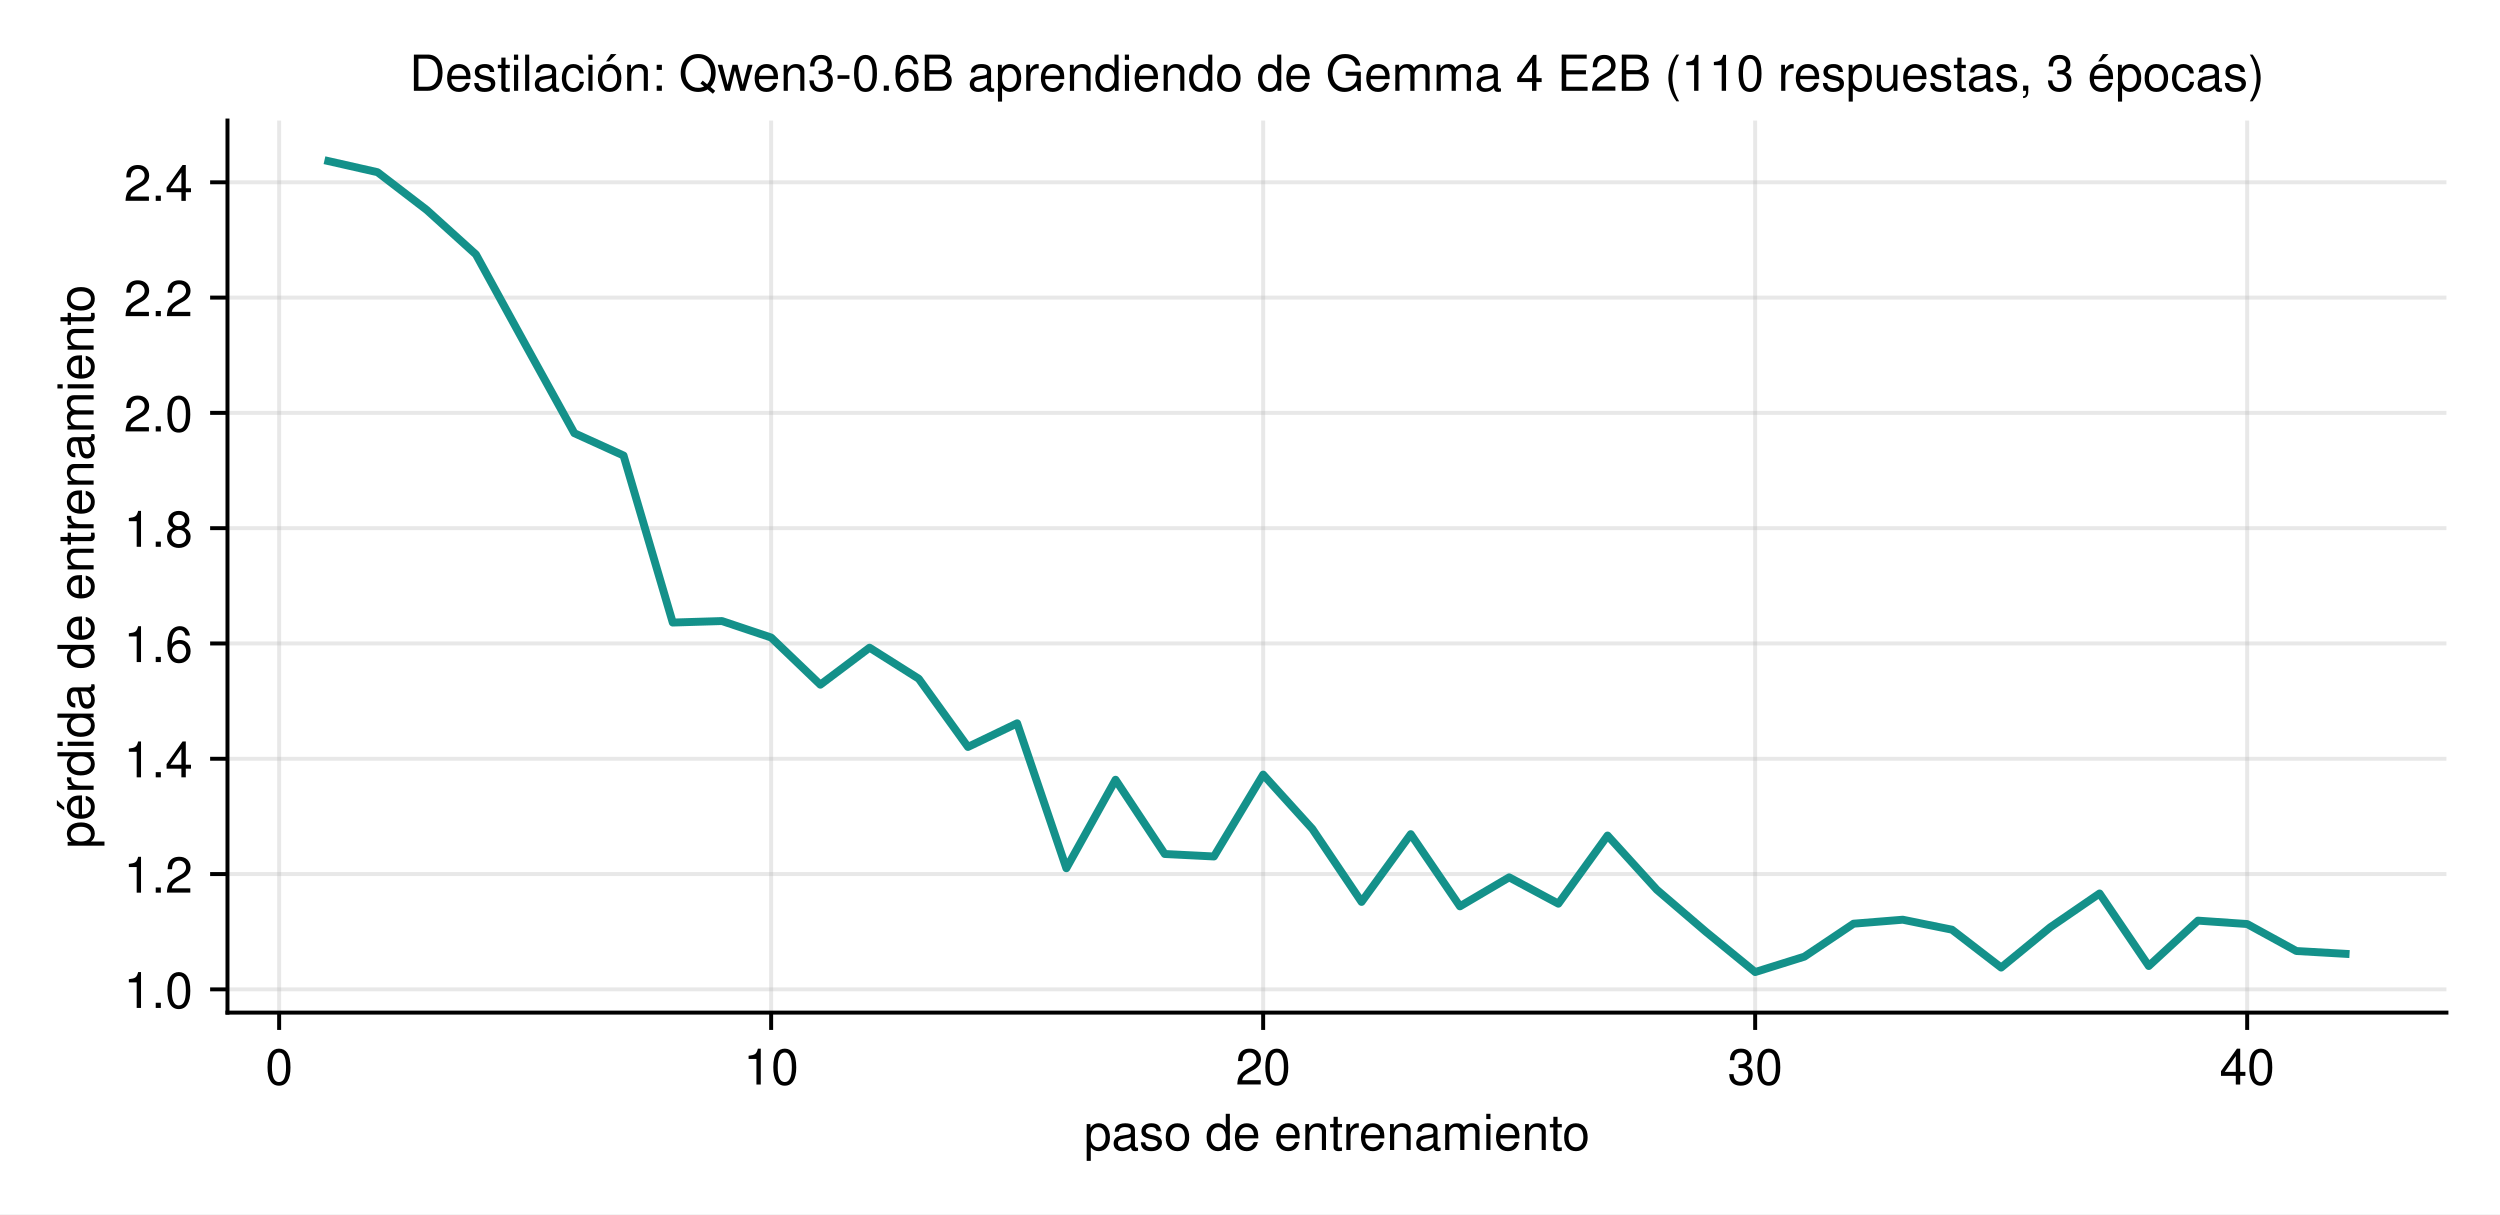
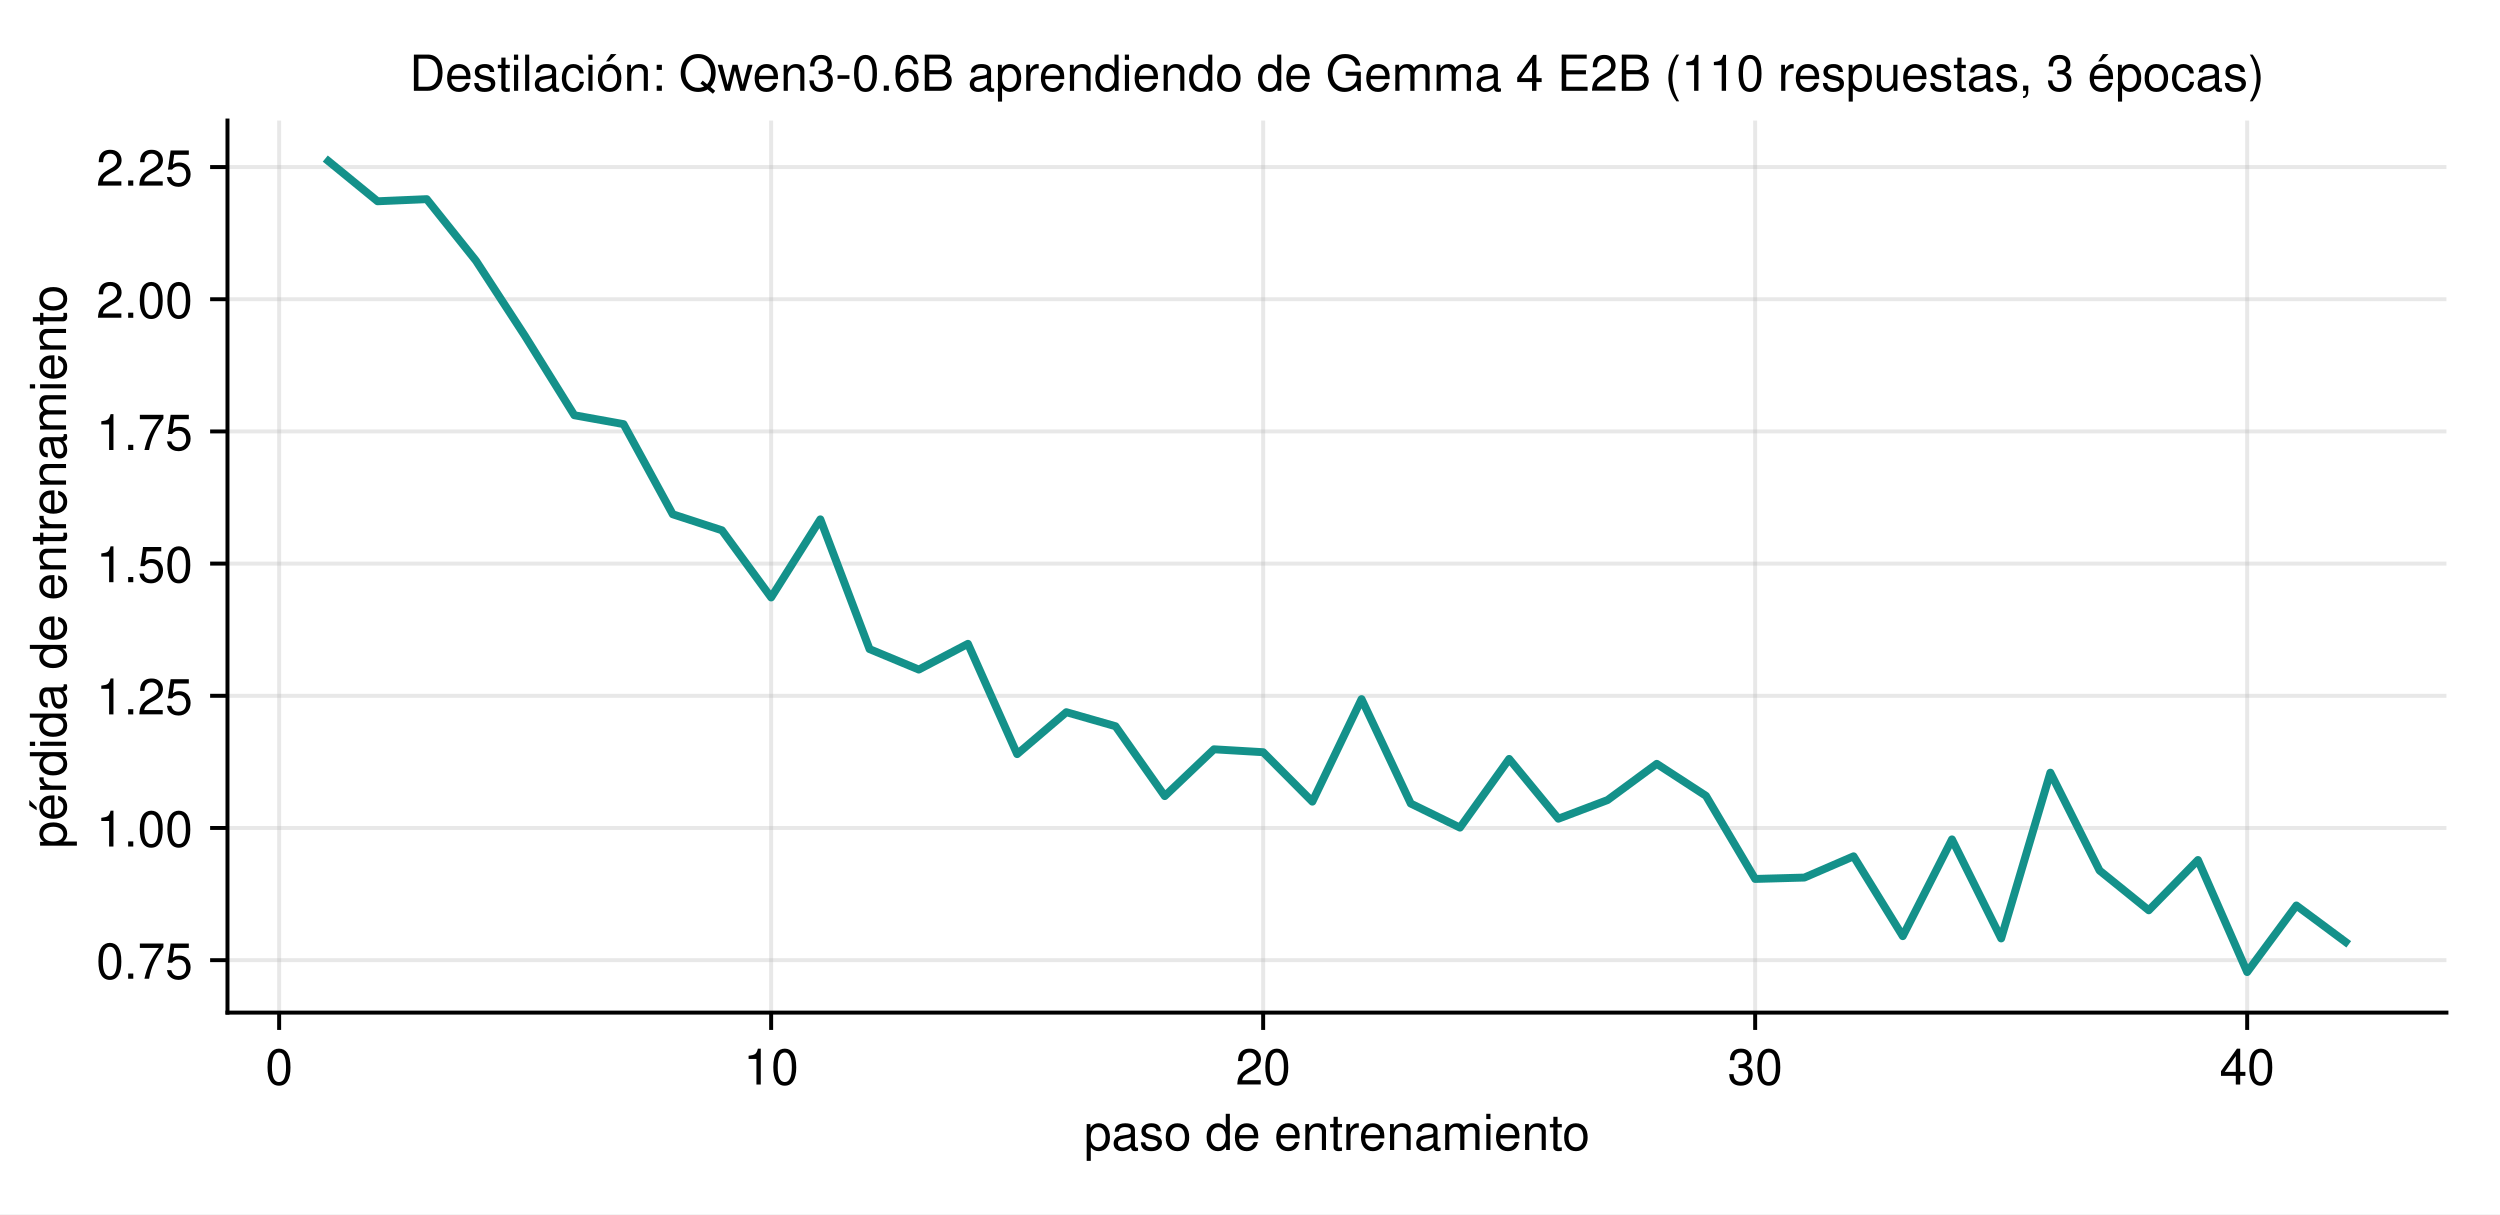
<svg xmlns="http://www.w3.org/2000/svg" xmlns:xlink="http://www.w3.org/1999/xlink" width="504pt" height="244.8pt" viewBox="0 0 504 244.8" version="1.1">
  <defs>
    <style type="text/css">*{stroke-linejoin: round; stroke-linecap: butt}</style>
  </defs>
  <g id="figure_1">
    <g id="patch_1">
      <path d="M 0 244.8  L 504 244.8  L 504 0  L 0 0  z " style="fill: #ffffff" />
    </g>
    <g id="axes_1">
      <g id="patch_2">
        <path d="M 45.86 204.141  L 493.2 204.141  L 493.2 24.3  L 45.86 24.3  z " style="fill: #ffffff" />
      </g>
      <g id="matplotlib.axis_1">
        <g id="xtick_1">
          <g id="line2d_1">
-             <path d="M 56.275 204.141  L 56.275 24.3  " clip-path="url(#pb338cdf768)" style="fill: none; stroke: #b0b0b0; stroke-opacity: 0.3; stroke-width: 0.8; stroke-linecap: square" />
+             <path d="M 56.275 204.141  L 56.275 24.3  " clip-path="url(#p293c4b4191)" style="fill: none; stroke: #b0b0b0; stroke-opacity: 0.3; stroke-width: 0.8; stroke-linecap: square" />
          </g>
          <g id="line2d_2">
            <defs>
-               <path id="m9d3b7d37ad" d="M 0 0  L 0 3.5  " style="stroke: #000000; stroke-width: 0.8" />
+               <path id="m0658070cac" d="M 0 0  L 0 3.5  " style="stroke: #000000; stroke-width: 0.8" />
            </defs>
            <g>
-               <use xlink:href="#m9d3b7d37ad" x="56.275" y="204.141" style="stroke: #000000; stroke-width: 0.8" />
+               <use xlink:href="#m0658070cac" x="56.275" y="204.141" style="stroke: #000000; stroke-width: 0.8" />
            </g>
          </g>
          <g id="text_1">
            <text style="font-size: 10px; font-family: 'Helvetica', 'Arial', 'DejaVu Sans'; text-anchor: middle" x="56.275" y="218.641" transform="rotate(-0 56.27479 218.6408)">0</text>
          </g>
        </g>
        <g id="xtick_2">
          <g id="line2d_3">
-             <path d="M 155.463 204.141  L 155.463 24.3  " clip-path="url(#pb338cdf768)" style="fill: none; stroke: #b0b0b0; stroke-opacity: 0.3; stroke-width: 0.8; stroke-linecap: square" />
+             <path d="M 155.463 204.141  L 155.463 24.3  " clip-path="url(#p293c4b4191)" style="fill: none; stroke: #b0b0b0; stroke-opacity: 0.3; stroke-width: 0.8; stroke-linecap: square" />
          </g>
          <g id="line2d_4">
            <g>
-               <use xlink:href="#m9d3b7d37ad" x="155.463" y="204.141" style="stroke: #000000; stroke-width: 0.8" />
+               <use xlink:href="#m0658070cac" x="155.463" y="204.141" style="stroke: #000000; stroke-width: 0.8" />
            </g>
          </g>
          <g id="text_2">
            <text style="font-size: 10px; font-family: 'Helvetica', 'Arial', 'DejaVu Sans'; text-anchor: middle" x="155.463" y="218.641" transform="rotate(-0 155.4633 218.6408)">10</text>
          </g>
        </g>
        <g id="xtick_3">
          <g id="line2d_5">
-             <path d="M 254.652 204.141  L 254.652 24.3  " clip-path="url(#pb338cdf768)" style="fill: none; stroke: #b0b0b0; stroke-opacity: 0.3; stroke-width: 0.8; stroke-linecap: square" />
+             <path d="M 254.652 204.141  L 254.652 24.3  " clip-path="url(#p293c4b4191)" style="fill: none; stroke: #b0b0b0; stroke-opacity: 0.3; stroke-width: 0.8; stroke-linecap: square" />
          </g>
          <g id="line2d_6">
            <g>
-               <use xlink:href="#m9d3b7d37ad" x="254.652" y="204.141" style="stroke: #000000; stroke-width: 0.8" />
+               <use xlink:href="#m0658070cac" x="254.652" y="204.141" style="stroke: #000000; stroke-width: 0.8" />
            </g>
          </g>
          <g id="text_3">
            <text style="font-size: 10px; font-family: 'Helvetica', 'Arial', 'DejaVu Sans'; text-anchor: middle" x="254.652" y="218.641" transform="rotate(-0 254.6517 218.6408)">20</text>
          </g>
        </g>
        <g id="xtick_4">
          <g id="line2d_7">
-             <path d="M 353.84 204.141  L 353.84 24.3  " clip-path="url(#pb338cdf768)" style="fill: none; stroke: #b0b0b0; stroke-opacity: 0.3; stroke-width: 0.8; stroke-linecap: square" />
+             <path d="M 353.84 204.141  L 353.84 24.3  " clip-path="url(#p293c4b4191)" style="fill: none; stroke: #b0b0b0; stroke-opacity: 0.3; stroke-width: 0.8; stroke-linecap: square" />
          </g>
          <g id="line2d_8">
            <g>
-               <use xlink:href="#m9d3b7d37ad" x="353.84" y="204.141" style="stroke: #000000; stroke-width: 0.8" />
+               <use xlink:href="#m0658070cac" x="353.84" y="204.141" style="stroke: #000000; stroke-width: 0.8" />
            </g>
          </g>
          <g id="text_4">
            <text style="font-size: 10px; font-family: 'Helvetica', 'Arial', 'DejaVu Sans'; text-anchor: middle" x="353.84" y="218.641" transform="rotate(-0 353.8402 218.6408)">30</text>
          </g>
        </g>
        <g id="xtick_5">
          <g id="line2d_9">
-             <path d="M 453.029 204.141  L 453.029 24.3  " clip-path="url(#pb338cdf768)" style="fill: none; stroke: #b0b0b0; stroke-opacity: 0.3; stroke-width: 0.8; stroke-linecap: square" />
+             <path d="M 453.029 204.141  L 453.029 24.3  " clip-path="url(#p293c4b4191)" style="fill: none; stroke: #b0b0b0; stroke-opacity: 0.3; stroke-width: 0.8; stroke-linecap: square" />
          </g>
          <g id="line2d_10">
            <g>
-               <use xlink:href="#m9d3b7d37ad" x="453.029" y="204.141" style="stroke: #000000; stroke-width: 0.8" />
+               <use xlink:href="#m0658070cac" x="453.029" y="204.141" style="stroke: #000000; stroke-width: 0.8" />
            </g>
          </g>
          <g id="text_5">
            <text style="font-size: 10px; font-family: 'Helvetica', 'Arial', 'DejaVu Sans'; text-anchor: middle" x="453.029" y="218.641" transform="rotate(-0 453.0287 218.6408)">40</text>
          </g>
        </g>
        <g id="text_6">
          <text style="font-size: 10px; font-family: 'Helvetica', 'Arial', 'DejaVu Sans'; text-anchor: middle" x="269.53" y="231.84" transform="rotate(-0 269.53 231.84)">paso de entrenamiento</text>
        </g>
      </g>
      <g id="matplotlib.axis_2">
        <g id="ytick_1">
          <g id="line2d_11">
-             <path d="M 45.86 199.453  L 493.2 199.453  " clip-path="url(#pb338cdf768)" style="fill: none; stroke: #b0b0b0; stroke-opacity: 0.3; stroke-width: 0.8; stroke-linecap: square" />
+             <path d="M 45.86 193.568  L 493.2 193.568  " clip-path="url(#p293c4b4191)" style="fill: none; stroke: #b0b0b0; stroke-opacity: 0.3; stroke-width: 0.8; stroke-linecap: square" />
          </g>
          <g id="line2d_12">
            <defs>
-               <path id="mbd4c4bd814" d="M 0 0  L -3.5 0  " style="stroke: #000000; stroke-width: 0.8" />
+               <path id="m8d2e52efe0" d="M 0 0  L -3.5 0  " style="stroke: #000000; stroke-width: 0.8" />
            </defs>
            <g>
-               <use xlink:href="#mbd4c4bd814" x="45.86" y="199.453" style="stroke: #000000; stroke-width: 0.8" />
+               <use xlink:href="#m8d2e52efe0" x="45.86" y="193.568" style="stroke: #000000; stroke-width: 0.8" />
            </g>
          </g>
          <g id="text_7">
-             <text style="font-size: 10px; font-family: 'Helvetica', 'Arial', 'DejaVu Sans'; text-anchor: end" x="38.86" y="203.203" transform="rotate(-0 38.86 203.2027)">1.0</text>
+             <text style="font-size: 10px; font-family: 'Helvetica', 'Arial', 'DejaVu Sans'; text-anchor: end" x="38.86" y="197.318" transform="rotate(-0 38.86 197.3179)">0.75</text>
          </g>
        </g>
        <g id="ytick_2">
          <g id="line2d_13">
-             <path d="M 45.86 176.21  L 493.2 176.21  " clip-path="url(#pb338cdf768)" style="fill: none; stroke: #b0b0b0; stroke-opacity: 0.3; stroke-width: 0.8; stroke-linecap: square" />
+             <path d="M 45.86 166.92  L 493.2 166.92  " clip-path="url(#p293c4b4191)" style="fill: none; stroke: #b0b0b0; stroke-opacity: 0.3; stroke-width: 0.8; stroke-linecap: square" />
          </g>
          <g id="line2d_14">
            <g>
-               <use xlink:href="#mbd4c4bd814" x="45.86" y="176.21" style="stroke: #000000; stroke-width: 0.8" />
+               <use xlink:href="#m8d2e52efe0" x="45.86" y="166.92" style="stroke: #000000; stroke-width: 0.8" />
            </g>
          </g>
          <g id="text_8">
-             <text style="font-size: 10px; font-family: 'Helvetica', 'Arial', 'DejaVu Sans'; text-anchor: end" x="38.86" y="179.96" transform="rotate(-0 38.86 179.9596)">1.2</text>
+             <text style="font-size: 10px; font-family: 'Helvetica', 'Arial', 'DejaVu Sans'; text-anchor: end" x="38.86" y="170.67" transform="rotate(-0 38.86 170.6697)">1.00</text>
          </g>
        </g>
        <g id="ytick_3">
          <g id="line2d_15">
-             <path d="M 45.86 152.967  L 493.2 152.967  " clip-path="url(#pb338cdf768)" style="fill: none; stroke: #b0b0b0; stroke-opacity: 0.3; stroke-width: 0.8; stroke-linecap: square" />
+             <path d="M 45.86 140.272  L 493.2 140.272  " clip-path="url(#p293c4b4191)" style="fill: none; stroke: #b0b0b0; stroke-opacity: 0.3; stroke-width: 0.8; stroke-linecap: square" />
          </g>
          <g id="line2d_16">
            <g>
-               <use xlink:href="#mbd4c4bd814" x="45.86" y="152.967" style="stroke: #000000; stroke-width: 0.8" />
+               <use xlink:href="#m8d2e52efe0" x="45.86" y="140.272" style="stroke: #000000; stroke-width: 0.8" />
            </g>
          </g>
          <g id="text_9">
-             <text style="font-size: 10px; font-family: 'Helvetica', 'Arial', 'DejaVu Sans'; text-anchor: end" x="38.86" y="156.717" transform="rotate(-0 38.86 156.7166)">1.4</text>
+             <text style="font-size: 10px; font-family: 'Helvetica', 'Arial', 'DejaVu Sans'; text-anchor: end" x="38.86" y="144.022" transform="rotate(-0 38.86 144.0216)">1.25</text>
          </g>
        </g>
        <g id="ytick_4">
          <g id="line2d_17">
-             <path d="M 45.86 129.724  L 493.2 129.724  " clip-path="url(#pb338cdf768)" style="fill: none; stroke: #b0b0b0; stroke-opacity: 0.3; stroke-width: 0.8; stroke-linecap: square" />
+             <path d="M 45.86 113.623  L 493.2 113.623  " clip-path="url(#p293c4b4191)" style="fill: none; stroke: #b0b0b0; stroke-opacity: 0.3; stroke-width: 0.8; stroke-linecap: square" />
          </g>
          <g id="line2d_18">
            <g>
-               <use xlink:href="#mbd4c4bd814" x="45.86" y="129.724" style="stroke: #000000; stroke-width: 0.8" />
+               <use xlink:href="#m8d2e52efe0" x="45.86" y="113.623" style="stroke: #000000; stroke-width: 0.8" />
            </g>
          </g>
          <g id="text_10">
-             <text style="font-size: 10px; font-family: 'Helvetica', 'Arial', 'DejaVu Sans'; text-anchor: end" x="38.86" y="133.474" transform="rotate(-0 38.86 133.4735)">1.6</text>
+             <text style="font-size: 10px; font-family: 'Helvetica', 'Arial', 'DejaVu Sans'; text-anchor: end" x="38.86" y="117.373" transform="rotate(-0 38.86 117.3735)">1.50</text>
          </g>
        </g>
        <g id="ytick_5">
          <g id="line2d_19">
-             <path d="M 45.86 106.48  L 493.2 106.48  " clip-path="url(#pb338cdf768)" style="fill: none; stroke: #b0b0b0; stroke-opacity: 0.3; stroke-width: 0.8; stroke-linecap: square" />
+             <path d="M 45.86 86.975  L 493.2 86.975  " clip-path="url(#p293c4b4191)" style="fill: none; stroke: #b0b0b0; stroke-opacity: 0.3; stroke-width: 0.8; stroke-linecap: square" />
          </g>
          <g id="line2d_20">
            <g>
-               <use xlink:href="#mbd4c4bd814" x="45.86" y="106.48" style="stroke: #000000; stroke-width: 0.8" />
+               <use xlink:href="#m8d2e52efe0" x="45.86" y="86.975" style="stroke: #000000; stroke-width: 0.8" />
            </g>
          </g>
          <g id="text_11">
-             <text style="font-size: 10px; font-family: 'Helvetica', 'Arial', 'DejaVu Sans'; text-anchor: end" x="38.86" y="110.23" transform="rotate(-0 38.86 110.2305)">1.8</text>
+             <text style="font-size: 10px; font-family: 'Helvetica', 'Arial', 'DejaVu Sans'; text-anchor: end" x="38.86" y="90.725" transform="rotate(-0 38.86 90.72534)">1.75</text>
          </g>
        </g>
        <g id="ytick_6">
          <g id="line2d_21">
-             <path d="M 45.86 83.237  L 493.2 83.237  " clip-path="url(#pb338cdf768)" style="fill: none; stroke: #b0b0b0; stroke-opacity: 0.3; stroke-width: 0.8; stroke-linecap: square" />
+             <path d="M 45.86 60.327  L 493.2 60.327  " clip-path="url(#p293c4b4191)" style="fill: none; stroke: #b0b0b0; stroke-opacity: 0.3; stroke-width: 0.8; stroke-linecap: square" />
          </g>
          <g id="line2d_22">
            <g>
-               <use xlink:href="#mbd4c4bd814" x="45.86" y="83.237" style="stroke: #000000; stroke-width: 0.8" />
+               <use xlink:href="#m8d2e52efe0" x="45.86" y="60.327" style="stroke: #000000; stroke-width: 0.8" />
            </g>
          </g>
          <g id="text_12">
-             <text style="font-size: 10px; font-family: 'Helvetica', 'Arial', 'DejaVu Sans'; text-anchor: end" x="38.86" y="86.987" transform="rotate(-0 38.86 86.9874)">2.0</text>
+             <text style="font-size: 10px; font-family: 'Helvetica', 'Arial', 'DejaVu Sans'; text-anchor: end" x="38.86" y="64.077" transform="rotate(-0 38.86 64.07721)">2.00</text>
          </g>
        </g>
        <g id="ytick_7">
          <g id="line2d_23">
-             <path d="M 45.86 59.994  L 493.2 59.994  " clip-path="url(#pb338cdf768)" style="fill: none; stroke: #b0b0b0; stroke-opacity: 0.3; stroke-width: 0.8; stroke-linecap: square" />
+             <path d="M 45.86 33.679  L 493.2 33.679  " clip-path="url(#p293c4b4191)" style="fill: none; stroke: #b0b0b0; stroke-opacity: 0.3; stroke-width: 0.8; stroke-linecap: square" />
          </g>
          <g id="line2d_24">
            <g>
-               <use xlink:href="#mbd4c4bd814" x="45.86" y="59.994" style="stroke: #000000; stroke-width: 0.8" />
+               <use xlink:href="#m8d2e52efe0" x="45.86" y="33.679" style="stroke: #000000; stroke-width: 0.8" />
            </g>
          </g>
          <g id="text_13">
-             <text style="font-size: 10px; font-family: 'Helvetica', 'Arial', 'DejaVu Sans'; text-anchor: end" x="38.86" y="63.744" transform="rotate(-0 38.86 63.74435)">2.2</text>
-           </g>
-         </g>
-         <g id="ytick_8">
-           <g id="line2d_25">
-             <path d="M 45.86 36.751  L 493.2 36.751  " clip-path="url(#pb338cdf768)" style="fill: none; stroke: #b0b0b0; stroke-opacity: 0.3; stroke-width: 0.8; stroke-linecap: square" />
-           </g>
-           <g id="line2d_26">
-             <g>
-               <use xlink:href="#mbd4c4bd814" x="45.86" y="36.751" style="stroke: #000000; stroke-width: 0.8" />
-             </g>
-           </g>
-           <g id="text_14">
-             <text style="font-size: 10px; font-family: 'Helvetica', 'Arial', 'DejaVu Sans'; text-anchor: end" x="38.86" y="40.501" transform="rotate(-0 38.86 40.5013)">2.4</text>
-           </g>
-         </g>
-         <g id="text_15">
-           <text style="font-size: 10px; font-family: 'Helvetica', 'Arial', 'DejaVu Sans'; text-anchor: middle" x="18.876" y="114.22" transform="rotate(-90 18.87562 114.2204)">pérdida de entrenamiento</text>
-         </g>
-       </g>
-       <g id="line2d_27">
-         <path d="M 66.194 32.475  L 76.112 34.718  L 86.031 42.33  L 95.95 51.301  L 105.869 69.385  L 115.788 87.328  L 125.707 91.837  L 135.626 125.505  L 145.544 125.203  L 155.463 128.526  L 165.382 138.033  L 175.301 130.572  L 185.22 136.836  L 195.139 150.584  L 205.057 145.819  L 214.976 175.036  L 224.895 157.197  L 234.814 172.165  L 244.733 172.665  L 254.652 156.162  L 264.571 167.11  L 274.489 181.823  L 284.408 168.168  L 294.327 182.718  L 304.246 176.872  L 314.165 182.183  L 324.084 168.446  L 334.003 179.359  L 343.921 187.854  L 353.84 195.966  L 363.759 192.863  L 373.678 186.216  L 383.597 185.414  L 393.516 187.424  L 403.434 195.06  L 413.353 186.925  L 423.272 180.126  L 433.191 194.746  L 443.11 185.6  L 453.029 186.285  L 462.948 191.724  L 472.866 192.294  " clip-path="url(#pb338cdf768)" style="fill: none; stroke: #14918a; stroke-width: 1.6; stroke-linecap: square" />
+             <text style="font-size: 10px; font-family: 'Helvetica', 'Arial', 'DejaVu Sans'; text-anchor: end" x="38.86" y="37.429" transform="rotate(-0 38.86 37.42908)">2.25</text>
+           </g>
+         </g>
+         <g id="text_14">
+           <text style="font-size: 10px; font-family: 'Helvetica', 'Arial', 'DejaVu Sans'; text-anchor: middle" x="13.315" y="114.22" transform="rotate(-90 13.31469 114.2204)">pérdida de entrenamiento</text>
+         </g>
+       </g>
+       <g id="line2d_25">
+         <path d="M 66.194 32.475  L 76.112 40.576  L 86.031 40.149  L 95.95 52.557  L 105.869 67.778  L 115.788 83.714  L 125.707 85.504  L 135.626 103.678  L 145.544 106.908  L 155.463 120.445  L 165.382 104.702  L 175.301 130.859  L 185.22 134.985  L 195.139 129.794  L 205.057 152.029  L 214.976 143.576  L 224.895 146.411  L 234.814 160.492  L 244.733 151.059  L 254.652 151.645  L 264.571 161.611  L 274.489 140.943  L 284.408 161.995  L 294.327 166.845  L 304.246 152.999  L 314.165 165.054  L 324.084 161.292  L 334.003 153.99  L 343.921 160.439  L 353.84 177.195  L 363.759 176.918  L 373.678 172.633  L 383.597 188.729  L 393.516 169.222  L 403.434 189.187  L 413.353 155.77  L 423.272 175.5  L 433.191 183.516  L 443.11 173.379  L 453.029 195.966  L 462.948 182.546  L 472.866 189.901  " clip-path="url(#p293c4b4191)" style="fill: none; stroke: #14918a; stroke-width: 1.6; stroke-linecap: square" />
      </g>
      <g id="patch_3">
        <path d="M 45.86 204.141  L 45.86 24.3  " style="fill: none; stroke: #000000; stroke-width: 0.8; stroke-linejoin: miter; stroke-linecap: square" />
      </g>
      <g id="patch_4">
        <path d="M 45.86 204.141  L 493.2 204.141  " style="fill: none; stroke: #000000; stroke-width: 0.8; stroke-linejoin: miter; stroke-linecap: square" />
      </g>
-       <g id="text_16">
+       <g id="text_15">
        <text style="font-size: 10px; font-family: 'Helvetica', 'Arial', 'DejaVu Sans'; text-anchor: middle" x="269.53" y="18.3" transform="rotate(-0 269.53 18.3)">Destilación: Qwen3-0.6B aprendiendo de Gemma 4 E2B (110 respuestas, 3 épocas)</text>
      </g>
    </g>
  </g>
  <defs>
-     <clipPath id="pb338cdf768">
+     <clipPath id="p293c4b4191">
      <rect x="45.86" y="24.3" width="447.34" height="179.841" />
    </clipPath>
  </defs>
</svg>
